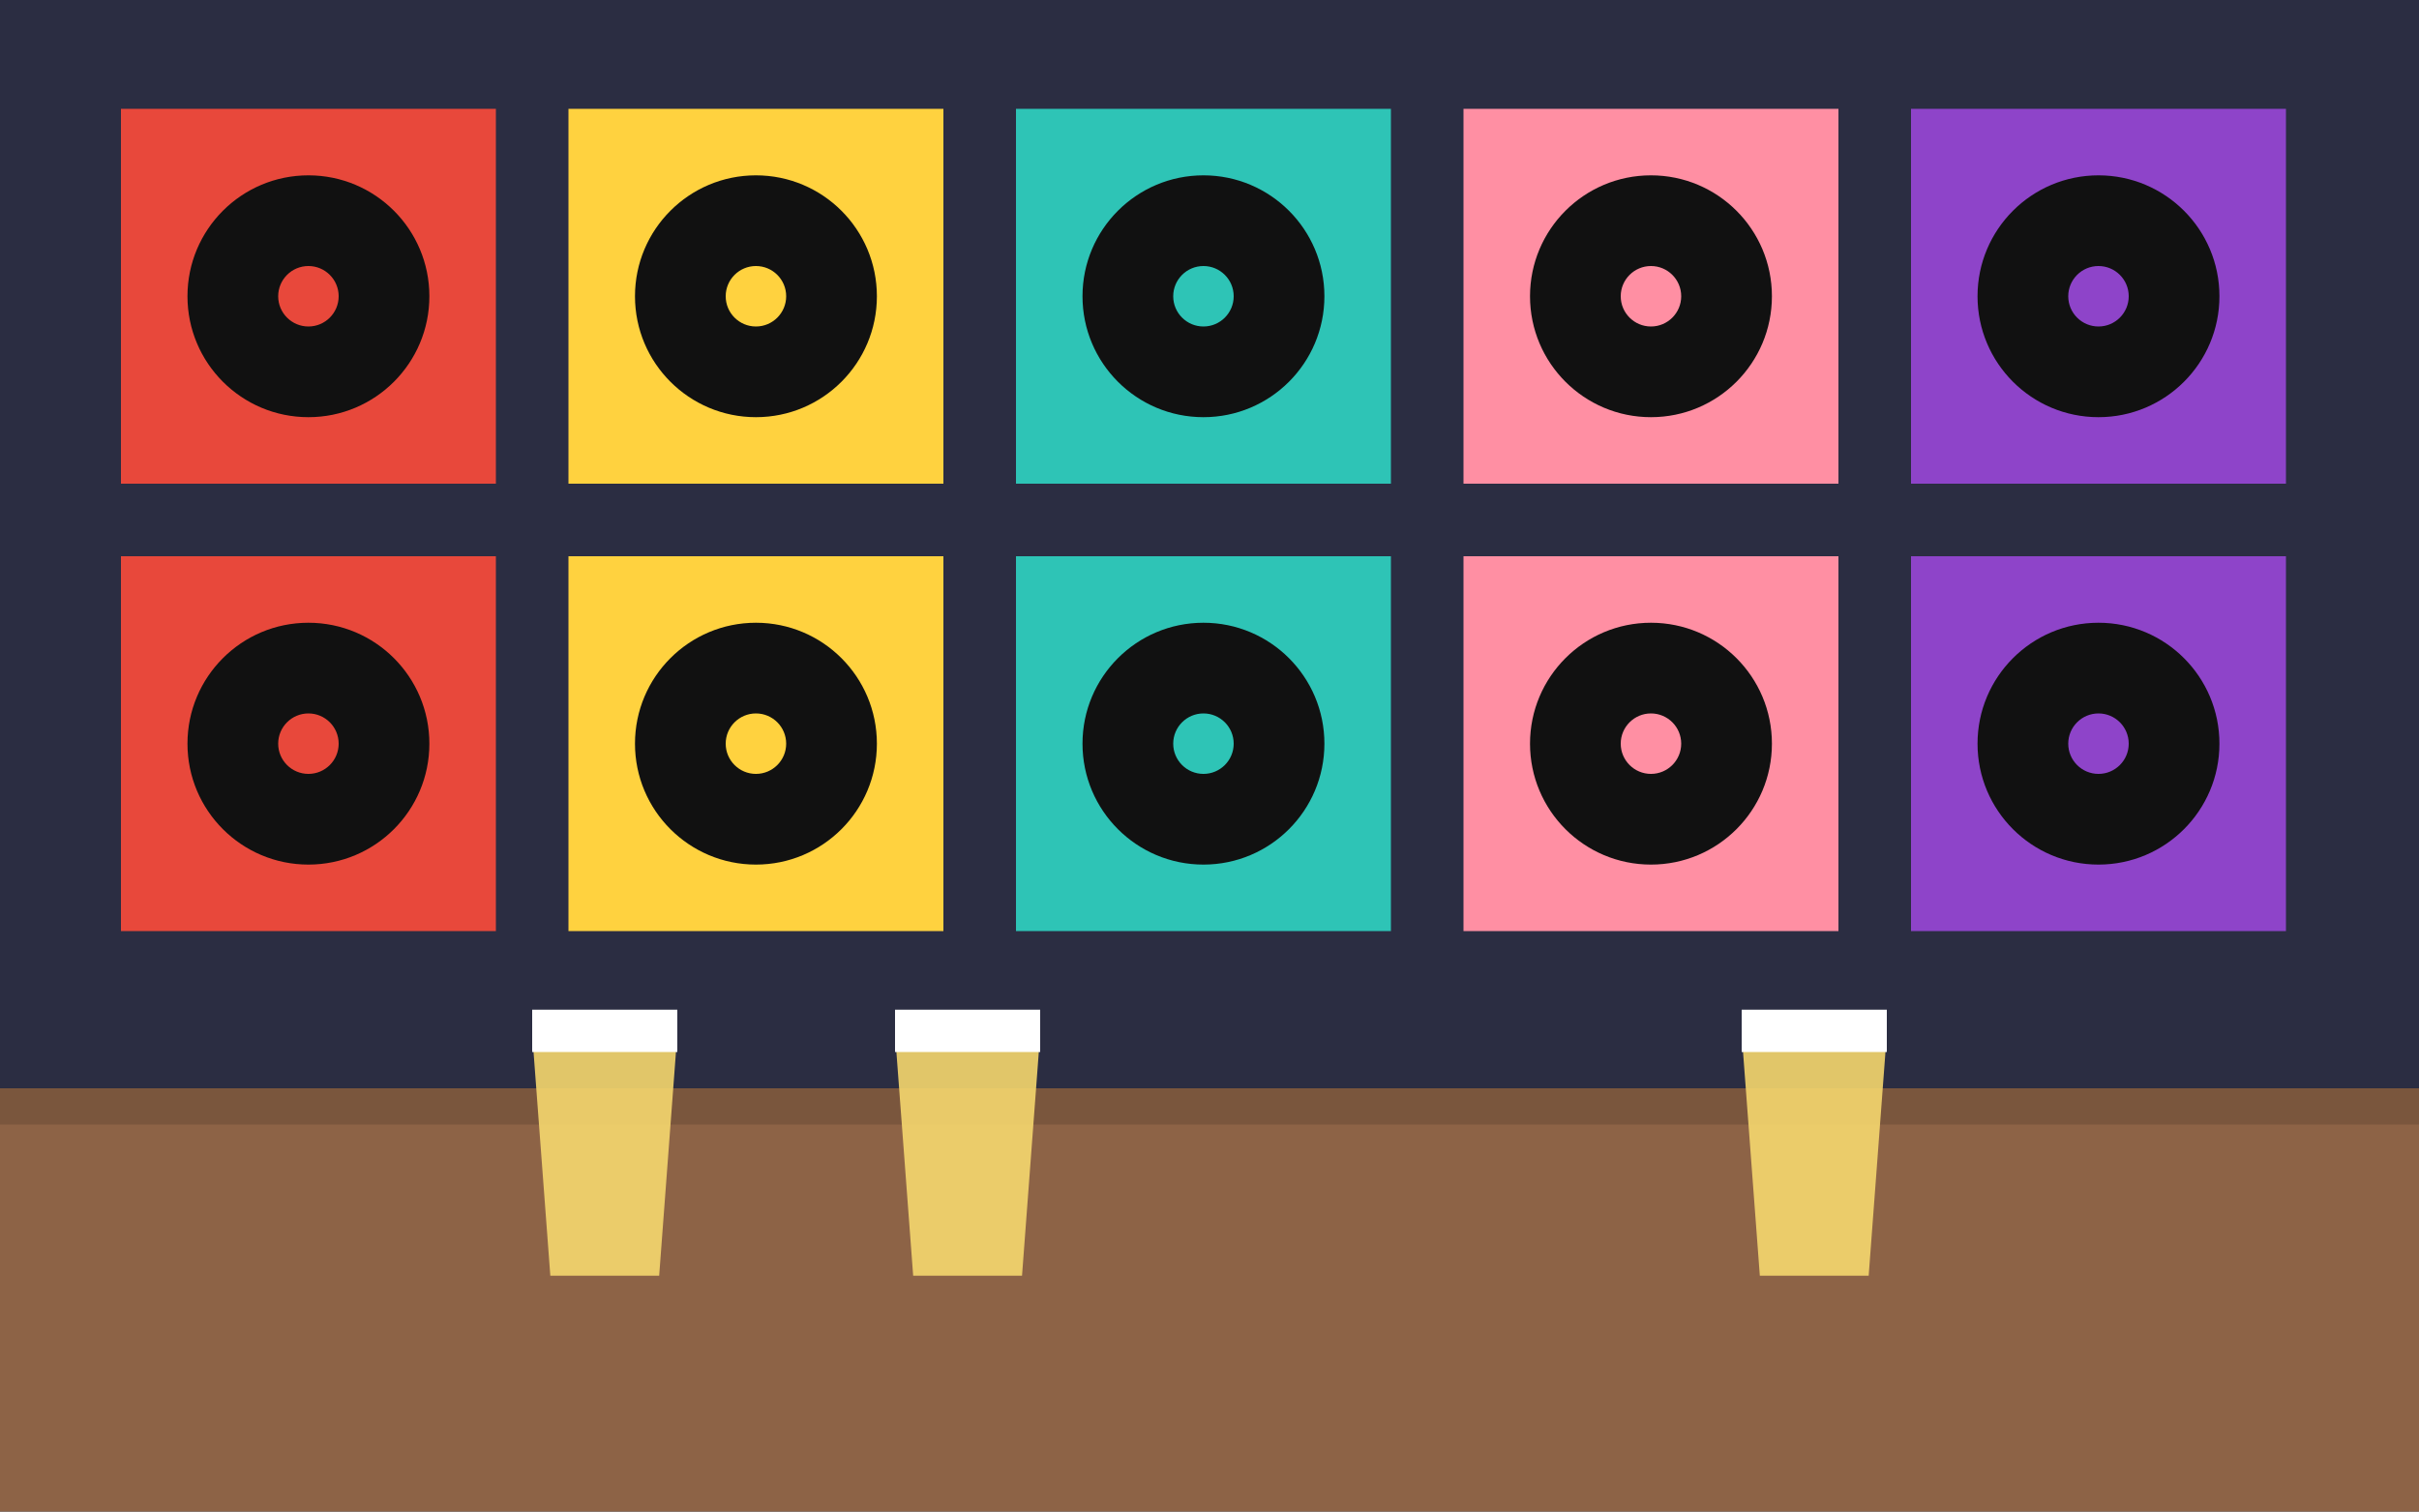
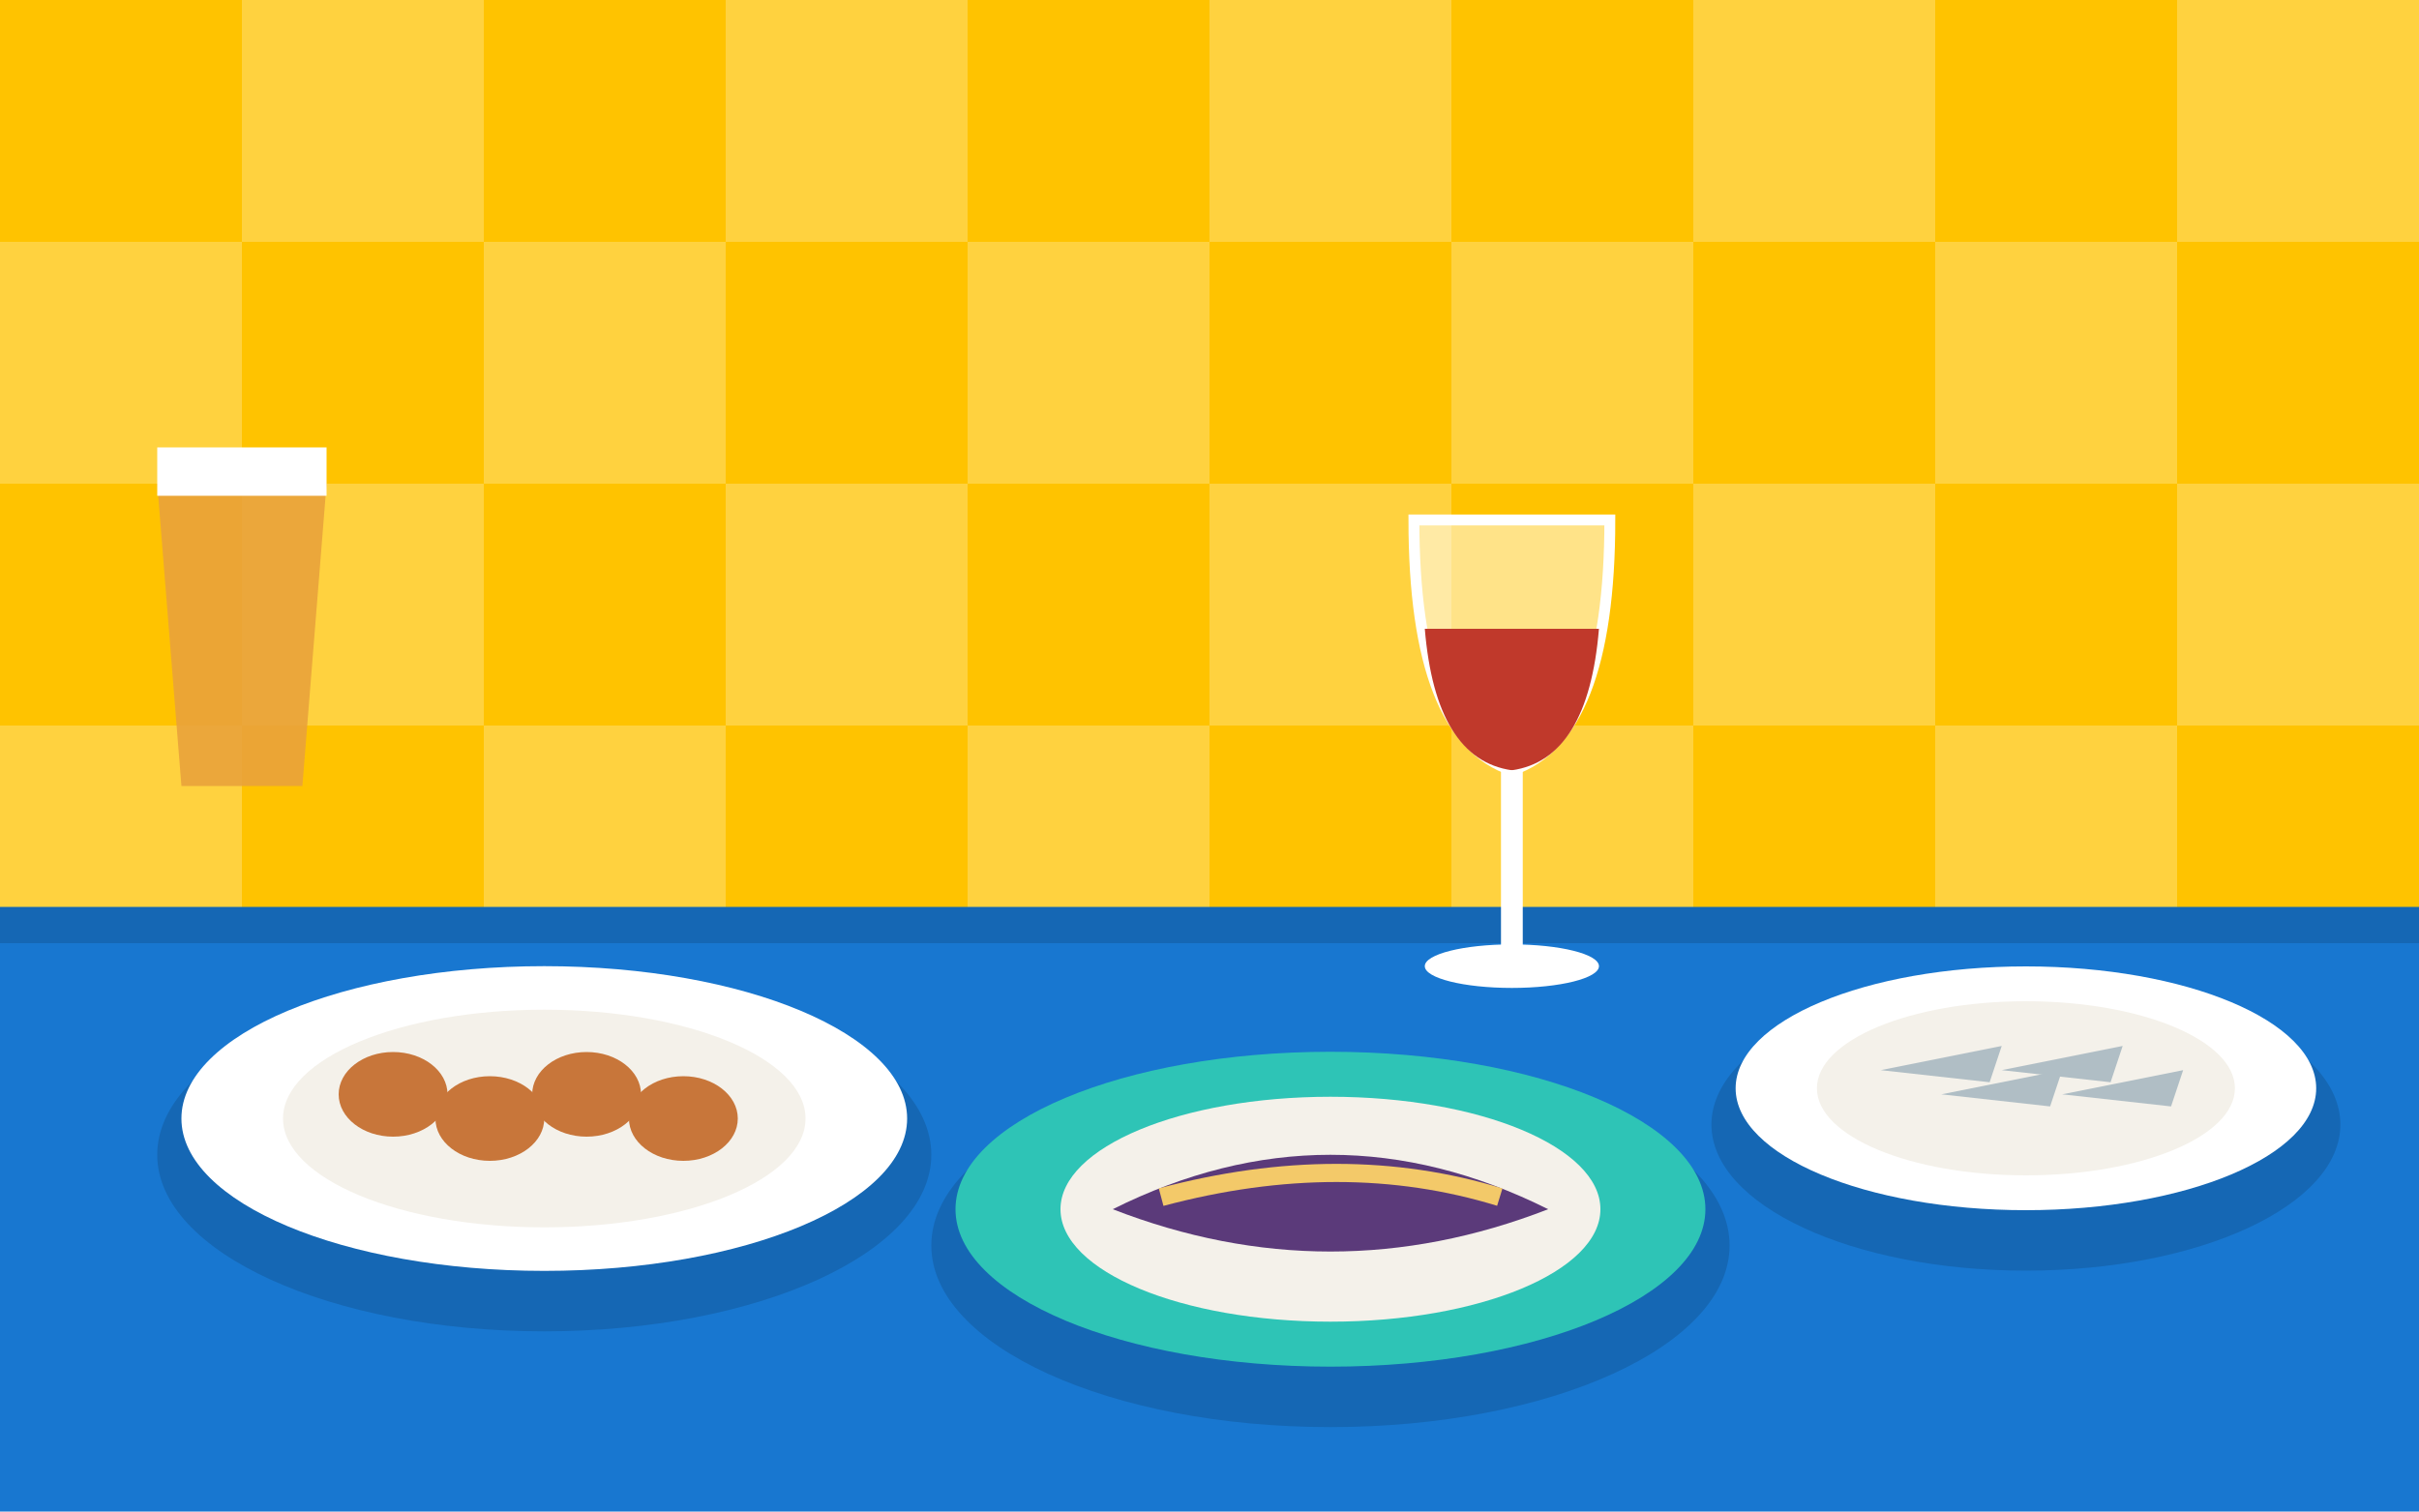
<svg xmlns="http://www.w3.org/2000/svg" viewBox="0 0 400 250" preserveAspectRatio="xMidYMid slice">
  <rect width="400" height="250" fill="#FFF" />
-   <rect width="400" height="250" fill="#2B2D42" />
-   <rect x="20" y="18" width="62" height="62" fill="#E8483B" />
-   <circle cx="51" cy="49" r="20" fill="#111" />
-   <circle cx="51" cy="49" r="5" fill="#E8483B" />
-   <rect x="94" y="18" width="62" height="62" fill="#FFD23F" />
-   <circle cx="125" cy="49" r="20" fill="#111" />
-   <circle cx="125" cy="49" r="5" fill="#FFD23F" />
-   <rect x="168" y="18" width="62" height="62" fill="#2EC4B6" />
-   <circle cx="199" cy="49" r="20" fill="#111" />
-   <circle cx="199" cy="49" r="5" fill="#2EC4B6" />
-   <rect x="242" y="18" width="62" height="62" fill="#FF8FA3" />
-   <circle cx="273" cy="49" r="20" fill="#111" />
-   <circle cx="273" cy="49" r="5" fill="#FF8FA3" />
-   <rect x="316" y="18" width="62" height="62" fill="#8E44C9" />
-   <circle cx="347" cy="49" r="20" fill="#111" />
-   <circle cx="347" cy="49" r="5" fill="#8E44C9" />
-   <rect x="20" y="92" width="62" height="62" fill="#E8483B" />
-   <circle cx="51" cy="123" r="20" fill="#111" />
-   <circle cx="51" cy="123" r="5" fill="#E8483B" />
-   <rect x="94" y="92" width="62" height="62" fill="#FFD23F" />
-   <circle cx="125" cy="123" r="20" fill="#111" />
-   <circle cx="125" cy="123" r="5" fill="#FFD23F" />
-   <rect x="168" y="92" width="62" height="62" fill="#2EC4B6" />
-   <circle cx="199" cy="123" r="20" fill="#111" />
-   <circle cx="199" cy="123" r="5" fill="#2EC4B6" />
-   <rect x="242" y="92" width="62" height="62" fill="#FF8FA3" />
-   <circle cx="273" cy="123" r="20" fill="#111" />
-   <circle cx="273" cy="123" r="5" fill="#FF8FA3" />
-   <rect x="316" y="92" width="62" height="62" fill="#8E44C9" />
-   <circle cx="347" cy="123" r="20" fill="#111" />
-   <circle cx="347" cy="123" r="5" fill="#8E44C9" />
-   <rect x="0" y="180" width="400" height="70" fill="#8D6346" />
-   <rect x="0" y="180" width="400" height="6" fill="#00000022" />
-   <g transform="translate(100,205)">
-     <path d="M-12 -34 h24 l-3 40 h-18z" fill="#F5D76E" opacity=".9" />
-     <rect x="-12" y="-38" width="24" height="7" fill="#fff" />
+   <rect x="0" y="0" width="40" height="40" fill="#FFC300" />
+   <rect x="0" y="40" width="40" height="40" fill="#FFD23F" />
+   <rect x="0" y="80" width="40" height="40" fill="#FFC300" />
+   <rect x="0" y="120" width="40" height="40" fill="#FFD23F" />
+   <rect x="0" y="160" width="40" height="40" fill="#FFC300" />
+   <rect x="40" y="0" width="40" height="40" fill="#FFD23F" />
+   <rect x="40" y="40" width="40" height="40" fill="#FFC300" />
+   <rect x="40" y="80" width="40" height="40" fill="#FFD23F" />
+   <rect x="40" y="120" width="40" height="40" fill="#FFC300" />
+   <rect x="40" y="160" width="40" height="40" fill="#FFD23F" />
+   <rect x="80" y="0" width="40" height="40" fill="#FFC300" />
+   <rect x="80" y="40" width="40" height="40" fill="#FFD23F" />
+   <rect x="80" y="80" width="40" height="40" fill="#FFC300" />
+   <rect x="80" y="120" width="40" height="40" fill="#FFD23F" />
+   <rect x="80" y="160" width="40" height="40" fill="#FFC300" />
+   <rect x="120" y="0" width="40" height="40" fill="#FFD23F" />
+   <rect x="120" y="40" width="40" height="40" fill="#FFC300" />
+   <rect x="120" y="80" width="40" height="40" fill="#FFD23F" />
+   <rect x="120" y="120" width="40" height="40" fill="#FFC300" />
+   <rect x="120" y="160" width="40" height="40" fill="#FFD23F" />
+   <rect x="160" y="0" width="40" height="40" fill="#FFC300" />
+   <rect x="160" y="40" width="40" height="40" fill="#FFD23F" />
+   <rect x="160" y="80" width="40" height="40" fill="#FFC300" />
+   <rect x="160" y="120" width="40" height="40" fill="#FFD23F" />
+   <rect x="160" y="160" width="40" height="40" fill="#FFC300" />
+   <rect x="200" y="0" width="40" height="40" fill="#FFD23F" />
+   <rect x="200" y="40" width="40" height="40" fill="#FFC300" />
+   <rect x="200" y="80" width="40" height="40" fill="#FFD23F" />
+   <rect x="200" y="120" width="40" height="40" fill="#FFC300" />
+   <rect x="200" y="160" width="40" height="40" fill="#FFD23F" />
+   <rect x="240" y="0" width="40" height="40" fill="#FFC300" />
+   <rect x="240" y="40" width="40" height="40" fill="#FFD23F" />
+   <rect x="240" y="80" width="40" height="40" fill="#FFC300" />
+   <rect x="240" y="120" width="40" height="40" fill="#FFD23F" />
+   <rect x="240" y="160" width="40" height="40" fill="#FFC300" />
+   <rect x="280" y="0" width="40" height="40" fill="#FFD23F" />
+   <rect x="280" y="40" width="40" height="40" fill="#FFC300" />
+   <rect x="280" y="80" width="40" height="40" fill="#FFD23F" />
+   <rect x="280" y="120" width="40" height="40" fill="#FFC300" />
+   <rect x="280" y="160" width="40" height="40" fill="#FFD23F" />
+   <rect x="320" y="0" width="40" height="40" fill="#FFC300" />
+   <rect x="320" y="40" width="40" height="40" fill="#FFD23F" />
+   <rect x="320" y="80" width="40" height="40" fill="#FFC300" />
+   <rect x="320" y="120" width="40" height="40" fill="#FFD23F" />
+   <rect x="320" y="160" width="40" height="40" fill="#FFC300" />
+   <rect x="360" y="0" width="40" height="40" fill="#FFD23F" />
+   <rect x="360" y="40" width="40" height="40" fill="#FFC300" />
+   <rect x="360" y="80" width="40" height="40" fill="#FFD23F" />
+   <rect x="360" y="120" width="40" height="40" fill="#FFC300" />
+   <rect x="360" y="160" width="40" height="40" fill="#FFD23F" />
+   <rect x="0" y="150" width="400" height="100" fill="#1877D0" />
+   <rect x="0" y="150" width="400" height="6" fill="#00000022" />
+   <g transform="translate(90,185)">
+     <ellipse cx="0" cy="6" rx="64" ry="29.2" fill="#00000022" />
+     <ellipse cx="0" cy="0" rx="60" ry="25.2" fill="#FFFFFF" />
+     <ellipse cx="0" cy="0" rx="43.2" ry="18.0" fill="#F4F1EA" />
+     <ellipse cx="-25" cy="-4" rx="9" ry="7" fill="#C8763A" />
+     <ellipse cx="-9" cy="0" rx="9" ry="7" fill="#C8763A" />
+     <ellipse cx="7" cy="-4" rx="9" ry="7" fill="#C8763A" />
+     <ellipse cx="23" cy="0" rx="9" ry="7" fill="#C8763A" />
  </g>
-   <g transform="translate(160,205)">
-     <path d="M-12 -34 h24 l-3 40 h-18z" fill="#F5D76E" opacity=".9" />
-     <rect x="-12" y="-38" width="24" height="7" fill="#fff" />
+   <g transform="translate(220,200)">
+     <ellipse cx="0" cy="6" rx="66" ry="30.04" fill="#00000022" />
+     <ellipse cx="0" cy="0" rx="62" ry="26.04" fill="#2EC4B6" />
+     <ellipse cx="0" cy="0" rx="44.64" ry="18.6" fill="#F4F1EA" />
+     <path d="M-36 0 q36 -18 72 0 q-36 14 -72 0z" fill="#5B3A7A" />
+     <path d="M-28 -2 q30 -8 56 0" stroke="#F3C969" stroke-width="3" fill="none" />
  </g>
-   <g transform="translate(300,205)">
-     <path d="M-12 -34 h24 l-3 40 h-18z" fill="#F5D76E" opacity=".9" />
-     <rect x="-12" y="-38" width="24" height="7" fill="#fff" />
+   <g transform="translate(335,180)">
+     <ellipse cx="0" cy="6" rx="52" ry="24.16" fill="#00000022" />
+     <ellipse cx="0" cy="0" rx="48" ry="20.16" fill="#FFFFFF" />
+     <ellipse cx="0" cy="0" rx="34.56" ry="14.4" fill="#F4F1EA" />
+     <path d="M-24 -3 l20 -4 l-2 6z" fill="#B0BEC5" />
+     <path d="M-14 1 l20 -4 l-2 6z" fill="#B0BEC5" />
+     <path d="M-4 -3 l20 -4 l-2 6z" fill="#B0BEC5" />
+     <path d="M6 1 l20 -4 l-2 6z" fill="#B0BEC5" />
+   </g>
+   <g transform="translate(250,140) scale(0.9)">
+     <path d="M-18 -60 h36 q0 40 -18 46 q-18 -6 -18 -46z" fill="#ffffff88" stroke="#fff" stroke-width="2" />
+     <path d="M-16 -40 h32 q-2 24 -16 26 q-14 -2 -16 -26z" fill="#C0392B" />
+     <rect x="-2" y="-14" width="4" height="34" fill="#fff" />
+     <ellipse cx="0" cy="22" rx="16" ry="4" fill="#fff" />
+   </g>
+   <g transform="translate(40,120)">
+     <path d="M-14 -40 h28 l-4 50 h-20z" fill="#E9A23B" opacity=".9" />
+     <rect x="-14" y="-46" width="28" height="8" fill="#fff" />
  </g>
</svg>
